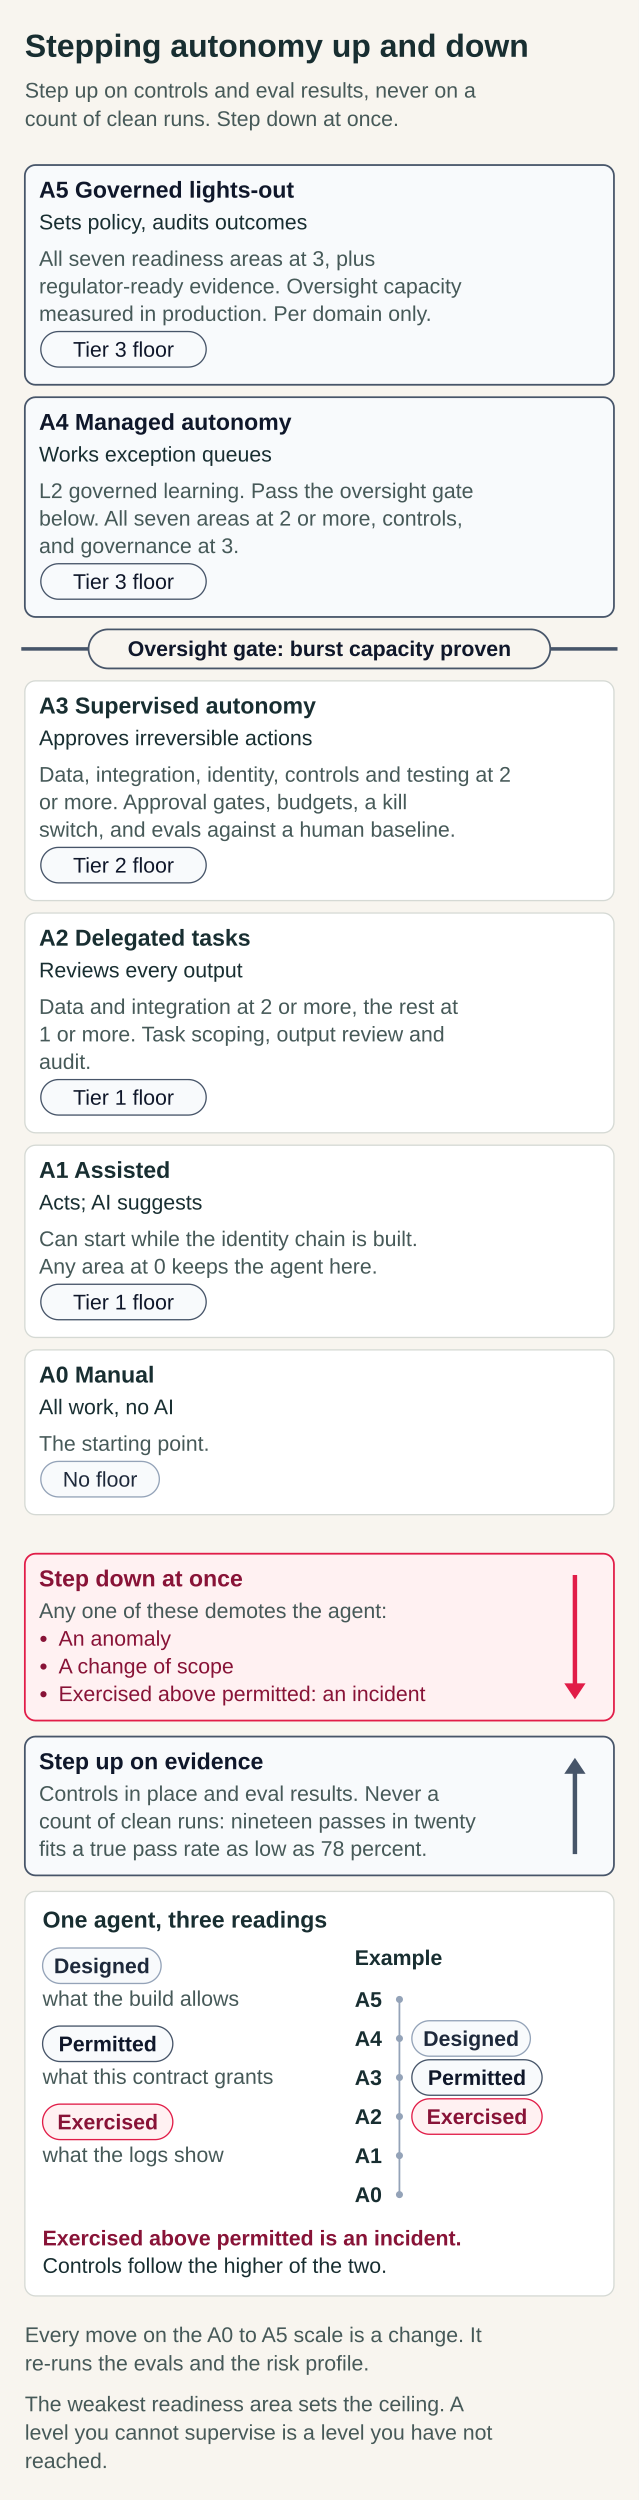
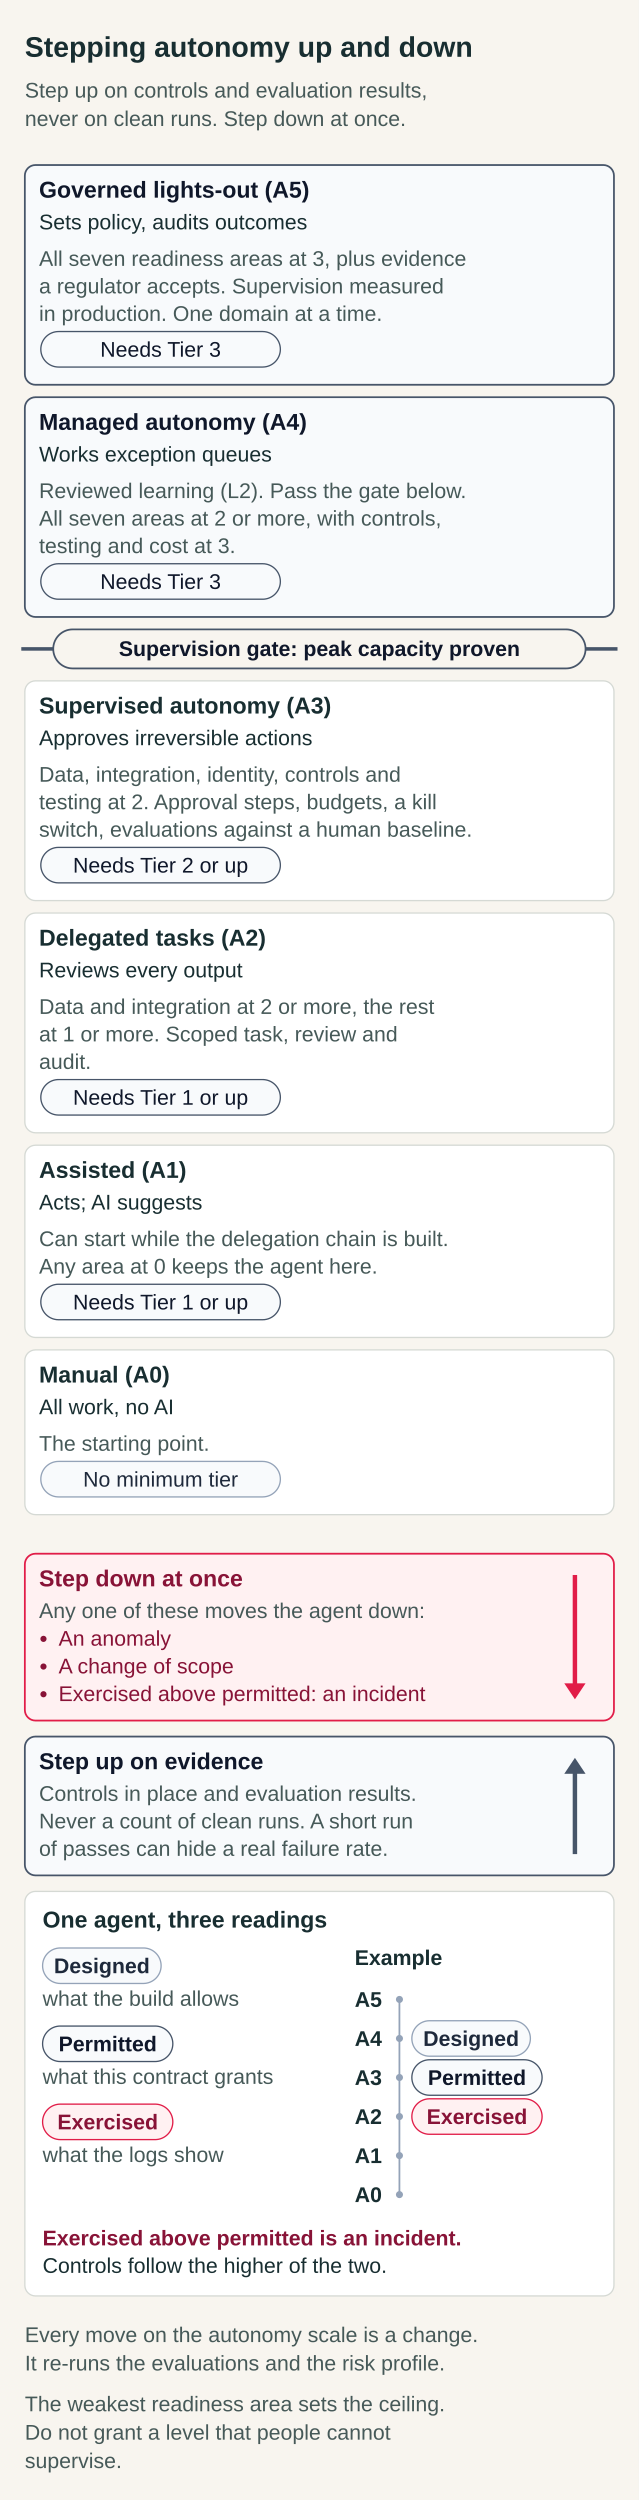
<svg xmlns="http://www.w3.org/2000/svg" viewBox="0 0 720 2817.8" role="img" aria-labelledby="title desc">
  <rect width="100%" height="100%" fill="#f8f5ef" />
-   <text x="28" y="64" font-family="Arial,sans-serif" font-size="36" font-weight="600" fill="#182e31">Stepping autonomy up and down</text>
-   <text x="28" y="110" font-family="Arial,sans-serif" font-size="24" fill="#465958">Step up on controls and eval results, never on a</text>
-   <text x="28" y="142" font-family="Arial,sans-serif" font-size="24" fill="#465958">count of clean runs. Step down at once.</text>
+   <text x="28" y="64" font-family="Arial,sans-serif" font-size="32" font-weight="700" fill="#182e31">Stepping autonomy up and down</text>
+   <text x="28" y="110" font-family="Arial,sans-serif" font-size="24" fill="#465958">Step up on controls and evaluation results,</text>
+   <text x="28" y="142" font-family="Arial,sans-serif" font-size="24" fill="#465958">never on clean runs. Step down at once.</text>
  <rect x="28" y="186" width="664" height="247.7" rx="12" fill="#f8fafc" stroke="#475569" stroke-width="2" />
-   <text x="44" y="222.8" font-family="Arial,sans-serif" font-size="26" font-weight="700" fill="#0f172a">A5 Governed lights-out</text>
+   <text x="44" y="222.8" font-family="Arial,sans-serif" font-size="26" font-weight="700" fill="#0f172a">Governed lights-out (A5)</text>
  <text x="44" y="258.5" font-family="Arial,sans-serif" font-size="24" fill="#182e31">Sets policy, audits outcomes</text>
-   <text x="44" y="299.7" font-family="Arial,sans-serif" font-size="24" fill="#465958">All seven readiness areas at 3, plus</text>
-   <text x="44" y="330.7" font-family="Arial,sans-serif" font-size="24" fill="#465958">regulator-ready evidence. Oversight capacity</text>
-   <text x="44" y="361.7" font-family="Arial,sans-serif" font-size="24" fill="#465958">measured in production. Per domain only.</text>
-   <rect x="46" y="373.7" width="186.4" height="40" rx="20" fill="#f8fafc" stroke="#475569" stroke-width="1.5" />
-   <text x="139.2" y="402.1" font-family="Arial,sans-serif" font-size="24" text-anchor="middle" fill="#0f172a">Tier 3 floor</text>
+   <text x="44" y="299.7" font-family="Arial,sans-serif" font-size="24" fill="#465958">All seven readiness areas at 3, plus evidence</text>
+   <text x="44" y="330.7" font-family="Arial,sans-serif" font-size="24" fill="#465958">a regulator accepts. Supervision measured</text>
+   <text x="44" y="361.7" font-family="Arial,sans-serif" font-size="24" fill="#465958">in production. One domain at a time.</text>
+   <rect x="46" y="373.7" width="270" height="40" rx="20" fill="#f8fafc" stroke="#475569" stroke-width="1.5" />
+   <text x="181" y="402.1" font-family="Arial,sans-serif" font-size="24" text-anchor="middle" fill="#0f172a">Needs Tier 3</text>
  <rect x="28" y="447.7" width="664" height="247.7" rx="12" fill="#f8fafc" stroke="#475569" stroke-width="2" />
-   <text x="44" y="484.5" font-family="Arial,sans-serif" font-size="26" font-weight="700" fill="#0f172a">A4 Managed autonomy</text>
+   <text x="44" y="484.5" font-family="Arial,sans-serif" font-size="26" font-weight="700" fill="#0f172a">Managed autonomy (A4)</text>
  <text x="44" y="520.2" font-family="Arial,sans-serif" font-size="24" fill="#182e31">Works exception queues</text>
-   <text x="44" y="561.4" font-family="Arial,sans-serif" font-size="24" fill="#465958">L2 governed learning. Pass the oversight gate</text>
-   <text x="44" y="592.4" font-family="Arial,sans-serif" font-size="24" fill="#465958">below. All seven areas at 2 or more, controls,</text>
-   <text x="44" y="623.4" font-family="Arial,sans-serif" font-size="24" fill="#465958">and governance at 3.</text>
-   <rect x="46" y="635.4" width="186.4" height="40" rx="20" fill="#f8fafc" stroke="#475569" stroke-width="1.5" />
-   <text x="139.2" y="663.8" font-family="Arial,sans-serif" font-size="24" text-anchor="middle" fill="#0f172a">Tier 3 floor</text>
+   <text x="44" y="561.4" font-family="Arial,sans-serif" font-size="24" fill="#465958">Reviewed learning (L2). Pass the gate below.</text>
+   <text x="44" y="592.4" font-family="Arial,sans-serif" font-size="24" fill="#465958">All seven areas at 2 or more, with controls,</text>
+   <text x="44" y="623.4" font-family="Arial,sans-serif" font-size="24" fill="#465958">testing and cost at 3.</text>
+   <rect x="46" y="635.4" width="270" height="40" rx="20" fill="#f8fafc" stroke="#475569" stroke-width="1.5" />
+   <text x="181" y="663.8" font-family="Arial,sans-serif" font-size="24" text-anchor="middle" fill="#0f172a">Needs Tier 3</text>
  <path d="M24 731.4 L696 731.4" fill="none" stroke="#475569" stroke-width="4" />
-   <rect x="99.8" y="709.4" width="520.4" height="44" rx="22" fill="#f8f5ef" stroke="#475569" stroke-width="2" />
-   <text x="360" y="739.4" font-family="Arial,sans-serif" font-size="24" font-weight="700" text-anchor="middle" fill="#0f172a">Oversight gate: burst capacity proven</text>
+   <rect x="60" y="709.4" width="600" height="44" rx="22" fill="#f8f5ef" stroke="#475569" stroke-width="2" />
+   <text x="360" y="739.4" font-family="Arial,sans-serif" font-size="24" font-weight="700" text-anchor="middle" fill="#0f172a">Supervision gate: peak capacity proven</text>
  <rect x="28" y="767.4" width="664" height="247.7" rx="12" fill="#fff" stroke="#d5d9d4" stroke-width="1.5" />
-   <text x="44" y="804.2" font-family="Arial,sans-serif" font-size="26" font-weight="700" fill="#182e31">A3 Supervised autonomy</text>
+   <text x="44" y="804.2" font-family="Arial,sans-serif" font-size="26" font-weight="700" fill="#182e31">Supervised autonomy (A3)</text>
  <text x="44" y="839.9" font-family="Arial,sans-serif" font-size="24" fill="#182e31">Approves irreversible actions</text>
-   <text x="44" y="881.1" font-family="Arial,sans-serif" font-size="24" fill="#465958">Data, integration, identity, controls and testing at 2</text>
-   <text x="44" y="912.1" font-family="Arial,sans-serif" font-size="24" fill="#465958">or more. Approval gates, budgets, a kill</text>
-   <text x="44" y="943.1" font-family="Arial,sans-serif" font-size="24" fill="#465958">switch, and evals against a human baseline.</text>
-   <rect x="46" y="955.1" width="186.4" height="40" rx="20" fill="#f8fafc" stroke="#475569" stroke-width="1.5" />
-   <text x="139.2" y="983.5" font-family="Arial,sans-serif" font-size="24" text-anchor="middle" fill="#0f172a">Tier 2 floor</text>
+   <text x="44" y="881.1" font-family="Arial,sans-serif" font-size="24" fill="#465958">Data, integration, identity, controls and</text>
+   <text x="44" y="912.1" font-family="Arial,sans-serif" font-size="24" fill="#465958">testing at 2. Approval steps, budgets, a kill</text>
+   <text x="44" y="943.1" font-family="Arial,sans-serif" font-size="24" fill="#465958">switch, evaluations against a human baseline.</text>
+   <rect x="46" y="955.1" width="270" height="40" rx="20" fill="#f8fafc" stroke="#475569" stroke-width="1.5" />
+   <text x="181" y="983.5" font-family="Arial,sans-serif" font-size="24" text-anchor="middle" fill="#0f172a">Needs Tier 2 or up</text>
  <rect x="28" y="1029.1" width="664" height="247.7" rx="12" fill="#fff" stroke="#d5d9d4" stroke-width="1.5" />
-   <text x="44" y="1065.9" font-family="Arial,sans-serif" font-size="26" font-weight="700" fill="#182e31">A2 Delegated tasks</text>
+   <text x="44" y="1065.9" font-family="Arial,sans-serif" font-size="26" font-weight="700" fill="#182e31">Delegated tasks (A2)</text>
  <text x="44" y="1101.6" font-family="Arial,sans-serif" font-size="24" fill="#182e31">Reviews every output</text>
-   <text x="44" y="1142.8" font-family="Arial,sans-serif" font-size="24" fill="#465958">Data and integration at 2 or more, the rest at</text>
-   <text x="44" y="1173.8" font-family="Arial,sans-serif" font-size="24" fill="#465958">1 or more. Task scoping, output review and</text>
+   <text x="44" y="1142.8" font-family="Arial,sans-serif" font-size="24" fill="#465958">Data and integration at 2 or more, the rest</text>
+   <text x="44" y="1173.8" font-family="Arial,sans-serif" font-size="24" fill="#465958">at 1 or more. Scoped task, review and</text>
  <text x="44" y="1204.8" font-family="Arial,sans-serif" font-size="24" fill="#465958">audit.</text>
-   <rect x="46" y="1216.8" width="186.4" height="40" rx="20" fill="#f8fafc" stroke="#475569" stroke-width="1.5" />
-   <text x="139.2" y="1245.2" font-family="Arial,sans-serif" font-size="24" text-anchor="middle" fill="#0f172a">Tier 1 floor</text>
+   <rect x="46" y="1216.8" width="270" height="40" rx="20" fill="#f8fafc" stroke="#475569" stroke-width="1.5" />
+   <text x="181" y="1245.2" font-family="Arial,sans-serif" font-size="24" text-anchor="middle" fill="#0f172a">Needs Tier 1 or up</text>
  <rect x="28" y="1290.8" width="664" height="216.7" rx="12" fill="#fff" stroke="#d5d9d4" stroke-width="1.5" />
-   <text x="44" y="1327.6" font-family="Arial,sans-serif" font-size="26" font-weight="700" fill="#182e31">A1 Assisted</text>
+   <text x="44" y="1327.6" font-family="Arial,sans-serif" font-size="26" font-weight="700" fill="#182e31">Assisted (A1)</text>
  <text x="44" y="1363.3" font-family="Arial,sans-serif" font-size="24" fill="#182e31">Acts; AI suggests</text>
-   <text x="44" y="1404.5" font-family="Arial,sans-serif" font-size="24" fill="#465958">Can start while the identity chain is built.</text>
+   <text x="44" y="1404.5" font-family="Arial,sans-serif" font-size="24" fill="#465958">Can start while the delegation chain is built.</text>
  <text x="44" y="1435.5" font-family="Arial,sans-serif" font-size="24" fill="#465958">Any area at 0 keeps the agent here.</text>
-   <rect x="46" y="1447.5" width="186.4" height="40" rx="20" fill="#f8fafc" stroke="#475569" stroke-width="1.5" />
-   <text x="139.2" y="1475.9" font-family="Arial,sans-serif" font-size="24" text-anchor="middle" fill="#0f172a">Tier 1 floor</text>
+   <rect x="46" y="1447.5" width="270" height="40" rx="20" fill="#f8fafc" stroke="#475569" stroke-width="1.5" />
+   <text x="181" y="1475.9" font-family="Arial,sans-serif" font-size="24" text-anchor="middle" fill="#0f172a">Needs Tier 1 or up</text>
  <rect x="28" y="1521.5" width="664" height="185.7" rx="12" fill="#fff" stroke="#d5d9d4" stroke-width="1.5" />
-   <text x="44" y="1558.3" font-family="Arial,sans-serif" font-size="26" font-weight="700" fill="#182e31">A0 Manual</text>
+   <text x="44" y="1558.3" font-family="Arial,sans-serif" font-size="26" font-weight="700" fill="#182e31">Manual (A0)</text>
  <text x="44" y="1594" font-family="Arial,sans-serif" font-size="24" fill="#182e31">All work, no AI</text>
  <text x="44" y="1635.2" font-family="Arial,sans-serif" font-size="24" fill="#465958">The starting point.</text>
-   <rect x="46" y="1647.2" width="133.6" height="40" rx="20" fill="#f8fafc" stroke="#94a3b8" stroke-width="1.5" />
-   <text x="112.8" y="1675.6" font-family="Arial,sans-serif" font-size="24" text-anchor="middle" fill="#1e293b">No floor</text>
+   <rect x="46" y="1647.2" width="270" height="40" rx="20" fill="#f8fafc" stroke="#94a3b8" stroke-width="1.5" />
+   <text x="181" y="1675.6" font-family="Arial,sans-serif" font-size="24" text-anchor="middle" fill="#1e293b">No minimum tier</text>
  <rect x="28" y="1751.2" width="664" height="188.1" rx="12" fill="#fff1f2" stroke="#e11d48" stroke-width="2" />
  <text x="44" y="1788" font-family="Arial,sans-serif" font-size="26" font-weight="700" fill="#881337">Step down at once</text>
-   <text x="44" y="1823.7" font-family="Arial,sans-serif" font-size="24" fill="#465958">Any one of these demotes the agent:</text>
+   <text x="44" y="1823.7" font-family="Arial,sans-serif" font-size="24" fill="#465958">Any one of these moves the agent down:</text>
  <text x="66" y="1854.9" font-family="Arial,sans-serif" font-size="24" fill="#881337">An anomaly</text>
  <circle cx="49" cy="1847.2" r="3.5" fill="#881337" />
  <text x="66" y="1886.1" font-family="Arial,sans-serif" font-size="24" fill="#881337">A change of scope</text>
  <circle cx="49" cy="1878.4" r="3.5" fill="#881337" />
  <text x="66" y="1917.3" font-family="Arial,sans-serif" font-size="24" fill="#881337">Exercised above permitted: an incident</text>
  <circle cx="49" cy="1909.6" r="3.5" fill="#881337" />
  <path d="M648 1775.2 L648 1901.3" fill="none" stroke="#e11d48" stroke-width="5" />
  <path d="M636 1897.3 L648 1915.3 L660 1897.3 Z" fill="#e11d48" />
  <rect x="28" y="1957.3" width="664" height="156.5" rx="12" fill="#f8fafc" stroke="#475569" stroke-width="2" />
  <text x="44" y="1994.1" font-family="Arial,sans-serif" font-size="26" font-weight="700" fill="#0f172a">Step up on evidence</text>
-   <text x="44" y="2029.8" font-family="Arial,sans-serif" font-size="24" fill="#465958">Controls in place and eval results. Never a</text>
-   <text x="44" y="2060.8" font-family="Arial,sans-serif" font-size="24" fill="#465958">count of clean runs: nineteen passes in twenty</text>
-   <text x="44" y="2091.8" font-family="Arial,sans-serif" font-size="24" fill="#465958">fits a true pass rate as low as 78 percent.</text>
+   <text x="44" y="2029.8" font-family="Arial,sans-serif" font-size="24" fill="#465958">Controls in place and evaluation results.</text>
+   <text x="44" y="2060.8" font-family="Arial,sans-serif" font-size="24" fill="#465958">Never a count of clean runs. A short run</text>
+   <text x="44" y="2091.8" font-family="Arial,sans-serif" font-size="24" fill="#465958">of passes can hide a real failure rate.</text>
  <path d="M648 2089.8 L648 1995.3" fill="none" stroke="#475569" stroke-width="5" />
  <path d="M636 1999.3 L648 1981.3 L660 1999.3 Z" fill="#475569" />
  <rect x="28" y="2131.8" width="664" height="456" rx="12" fill="#fff" stroke="#d5d9d4" stroke-width="1.5" />
  <text x="48" y="2172.6" font-family="Arial,sans-serif" font-size="26" font-weight="700" fill="#182e31">One agent, three readings</text>
  <rect x="48" y="2195.6" width="133.6" height="40" rx="20" fill="#f8fafc" stroke="#94a3b8" stroke-width="1.5" />
  <text x="114.8" y="2224" font-family="Arial,sans-serif" font-size="24" font-weight="700" text-anchor="middle" fill="#1e293b">Designed</text>
  <text x="48" y="2260.8" font-family="Arial,sans-serif" font-size="24" fill="#465958">what the build allows</text>
  <rect x="48" y="2283.6" width="146.8" height="40" rx="20" fill="#f8fafc" stroke="#475569" stroke-width="1.5" />
  <text x="121.4" y="2312" font-family="Arial,sans-serif" font-size="24" font-weight="700" text-anchor="middle" fill="#0f172a">Permitted</text>
  <text x="48" y="2348.8" font-family="Arial,sans-serif" font-size="24" fill="#465958">what this contract grants</text>
  <rect x="48" y="2371.6" width="146.8" height="40" rx="20" fill="#fff1f2" stroke="#e11d48" stroke-width="1.5" />
  <text x="121.4" y="2400" font-family="Arial,sans-serif" font-size="24" font-weight="700" text-anchor="middle" fill="#881337">Exercised</text>
  <text x="48" y="2436.8" font-family="Arial,sans-serif" font-size="24" fill="#465958">what the logs show</text>
  <text x="399.8" y="2214.8" font-family="Arial,sans-serif" font-size="24" font-weight="700" fill="#182e31">Example</text>
  <path d="M450.2 2253.6 L450.2 2473.6" fill="none" stroke="#94a3b8" stroke-width="2" />
  <text x="399.8" y="2262" font-family="Arial,sans-serif" font-size="24" font-weight="700" fill="#182e31">A5</text>
  <circle cx="450.24" cy="2253.6" r="4" fill="#94a3b8" />
  <text x="399.8" y="2306" font-family="Arial,sans-serif" font-size="24" font-weight="700" fill="#182e31">A4</text>
  <circle cx="450.24" cy="2297.6" r="4" fill="#94a3b8" />
  <rect x="464.2" y="2277.6" width="133.6" height="40" rx="20" fill="#f8fafc" stroke="#94a3b8" stroke-width="1.5" />
  <text x="531" y="2306" font-family="Arial,sans-serif" font-size="24" font-weight="700" text-anchor="middle" fill="#1e293b">Designed</text>
  <text x="399.8" y="2350" font-family="Arial,sans-serif" font-size="24" font-weight="700" fill="#182e31">A3</text>
  <circle cx="450.24" cy="2341.6" r="4" fill="#94a3b8" />
  <rect x="464.2" y="2321.6" width="146.8" height="40" rx="20" fill="#f8fafc" stroke="#475569" stroke-width="1.5" />
  <text x="537.6" y="2350" font-family="Arial,sans-serif" font-size="24" font-weight="700" text-anchor="middle" fill="#0f172a">Permitted</text>
  <text x="399.8" y="2394" font-family="Arial,sans-serif" font-size="24" font-weight="700" fill="#182e31">A2</text>
  <circle cx="450.24" cy="2385.6" r="4" fill="#94a3b8" />
  <rect x="464.2" y="2365.6" width="146.8" height="40" rx="20" fill="#fff1f2" stroke="#e11d48" stroke-width="1.5" />
  <text x="537.6" y="2394" font-family="Arial,sans-serif" font-size="24" font-weight="700" text-anchor="middle" fill="#881337">Exercised</text>
  <text x="399.8" y="2438" font-family="Arial,sans-serif" font-size="24" font-weight="700" fill="#182e31">A1</text>
  <circle cx="450.24" cy="2429.6" r="4" fill="#94a3b8" />
  <text x="399.8" y="2482" font-family="Arial,sans-serif" font-size="24" font-weight="700" fill="#182e31">A0</text>
  <circle cx="450.24" cy="2473.6" r="4" fill="#94a3b8" />
  <text x="48" y="2530.8" font-family="Arial,sans-serif" font-size="24" font-weight="700" fill="#881337">Exercised above permitted is an incident.</text>
  <text x="48" y="2561.8" font-family="Arial,sans-serif" font-size="24" fill="#182e31">Controls follow the higher of the two.</text>
-   <text x="28" y="2639.8" font-family="Arial,sans-serif" font-size="24" fill="#465958">Every move on the A0 to A5 scale is a change. It</text>
-   <text x="28" y="2671.8" font-family="Arial,sans-serif" font-size="24" fill="#465958">re-runs the evals and the risk profile.</text>
-   <text x="28" y="2717.8" font-family="Arial,sans-serif" font-size="24" fill="#465958">The weakest readiness area sets the ceiling. A</text>
-   <text x="28" y="2749.8" font-family="Arial,sans-serif" font-size="24" fill="#465958">level you cannot supervise is a level you have not</text>
-   <text x="28" y="2781.8" font-family="Arial,sans-serif" font-size="24" fill="#465958">reached.</text>
+   <text x="28" y="2639.8" font-family="Arial,sans-serif" font-size="24" fill="#465958">Every move on the autonomy scale is a change.</text>
+   <text x="28" y="2671.8" font-family="Arial,sans-serif" font-size="24" fill="#465958">It re-runs the evaluations and the risk profile.</text>
+   <text x="28" y="2717.8" font-family="Arial,sans-serif" font-size="24" fill="#465958">The weakest readiness area sets the ceiling.</text>
+   <text x="28" y="2749.8" font-family="Arial,sans-serif" font-size="24" fill="#465958">Do not grant a level that people cannot</text>
+   <text x="28" y="2781.8" font-family="Arial,sans-serif" font-size="24" fill="#465958">supervise.</text>
</svg>
